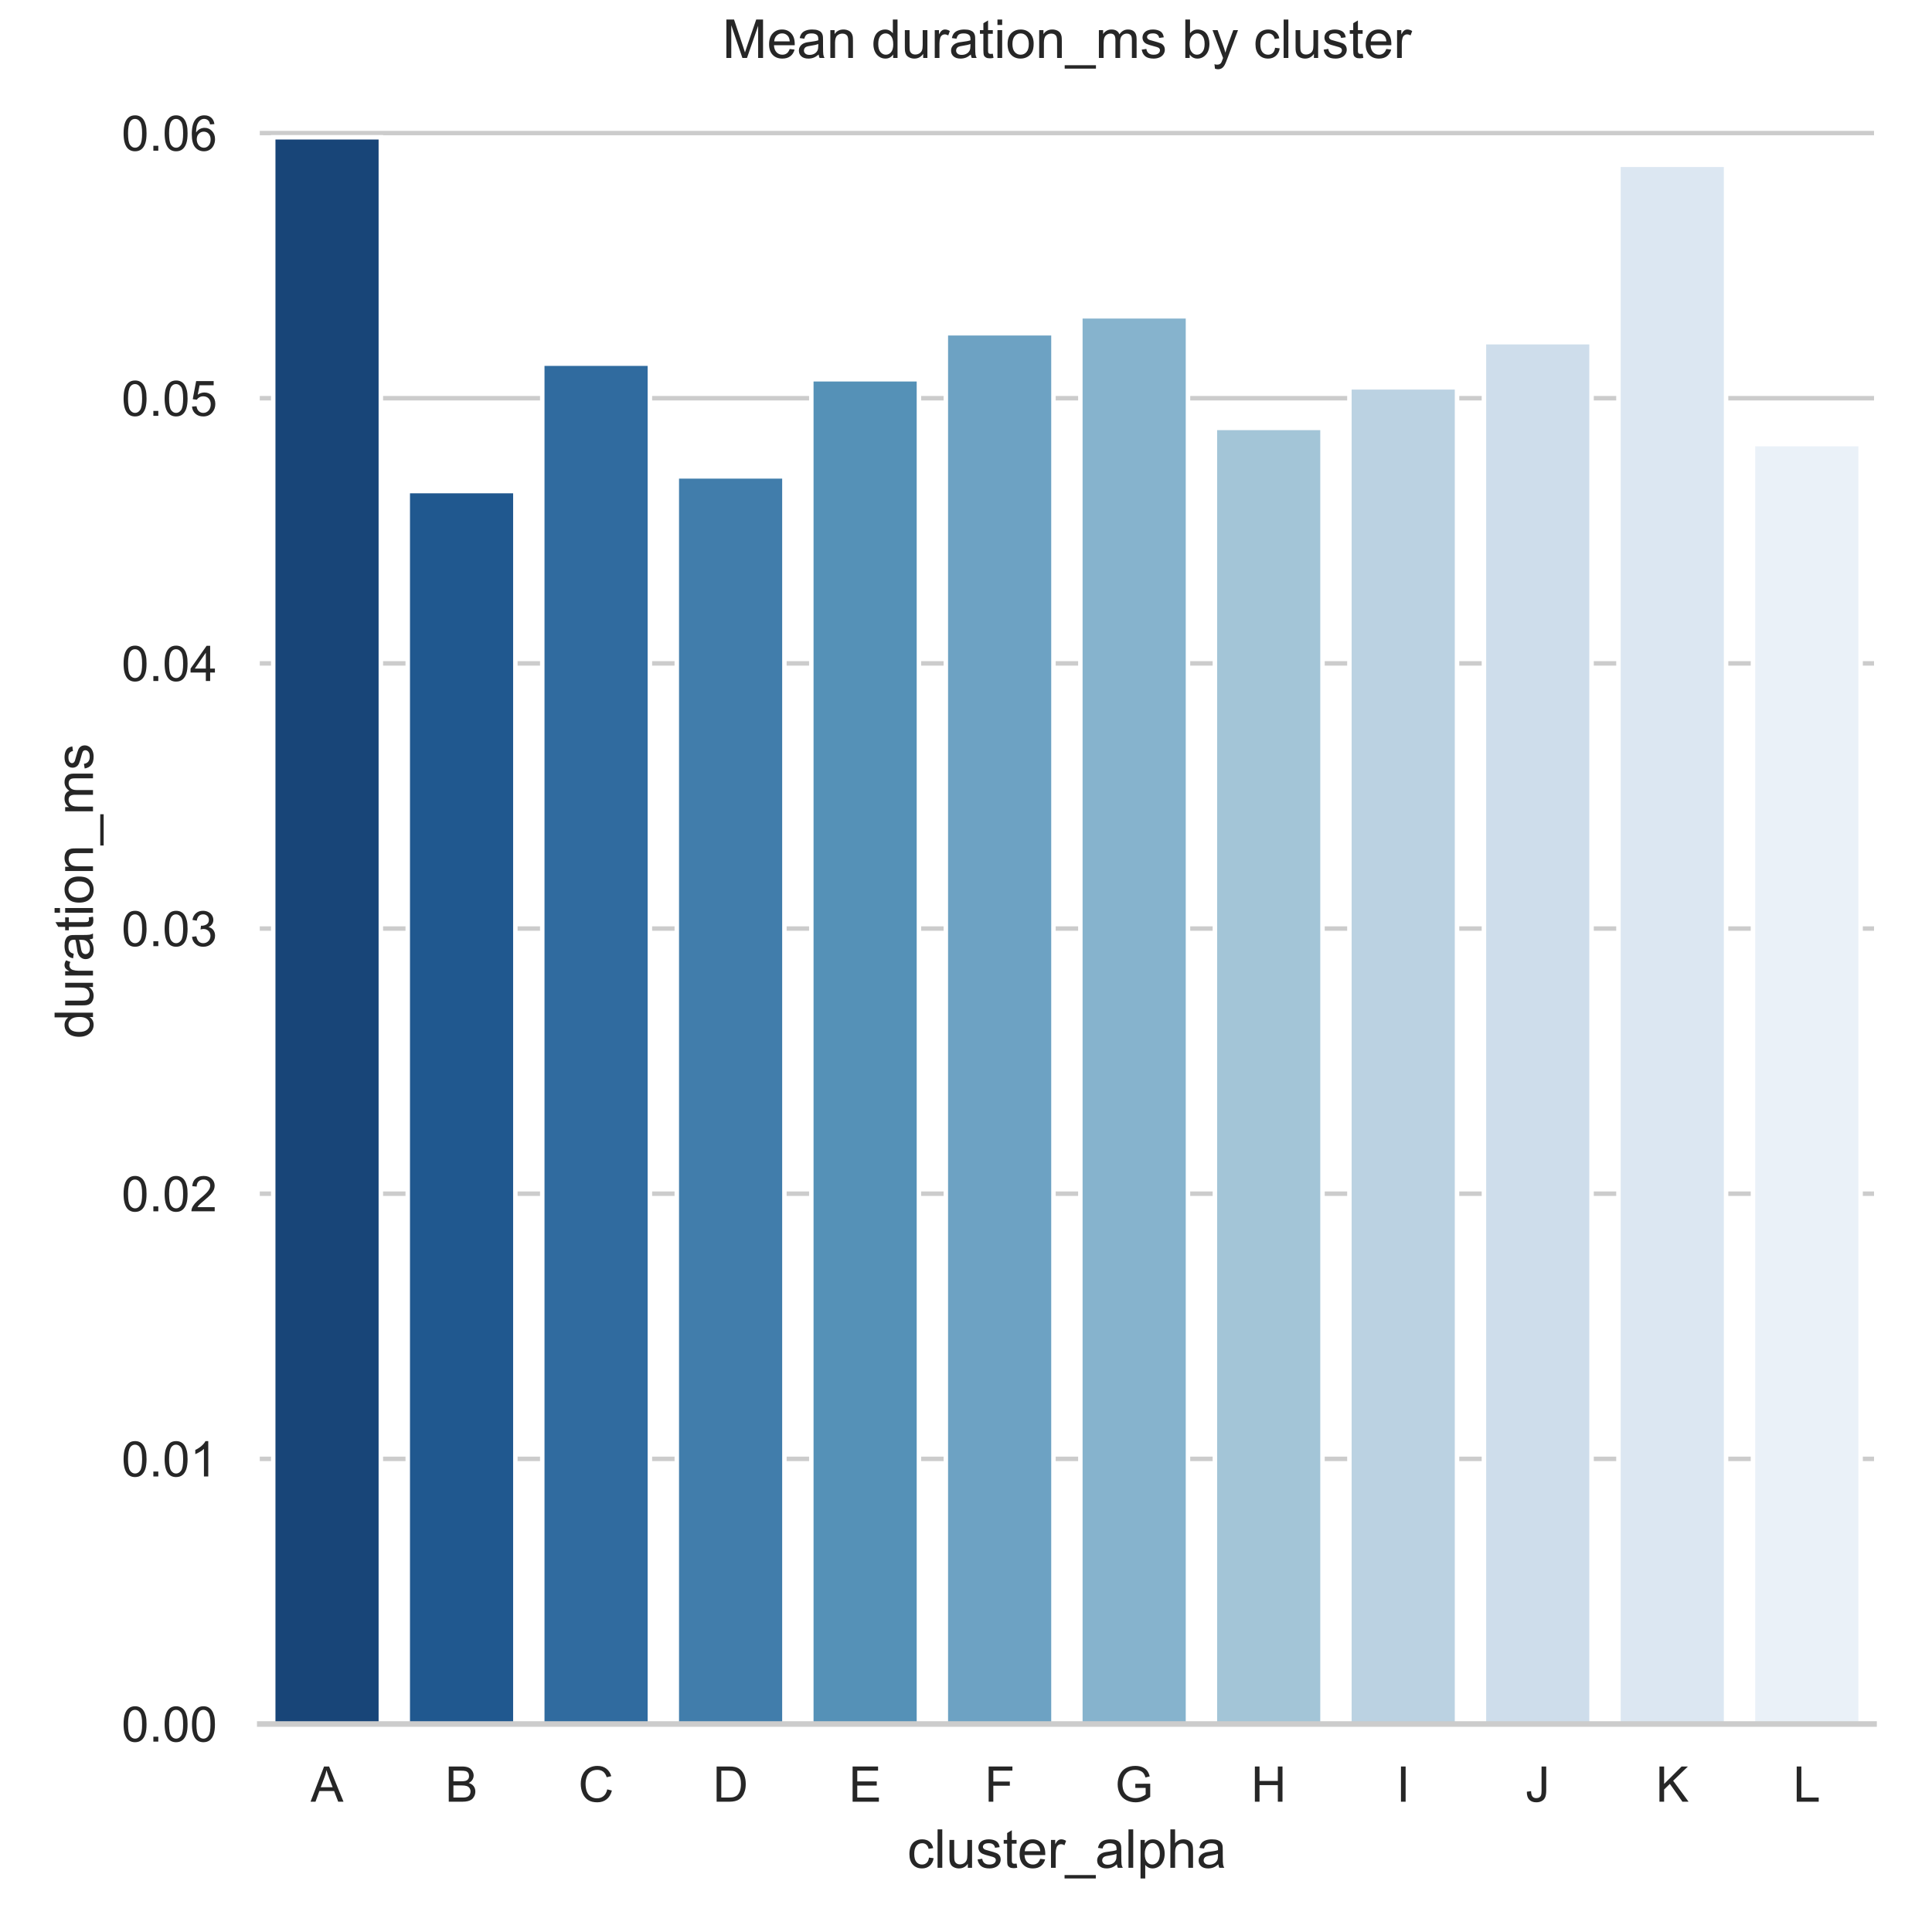
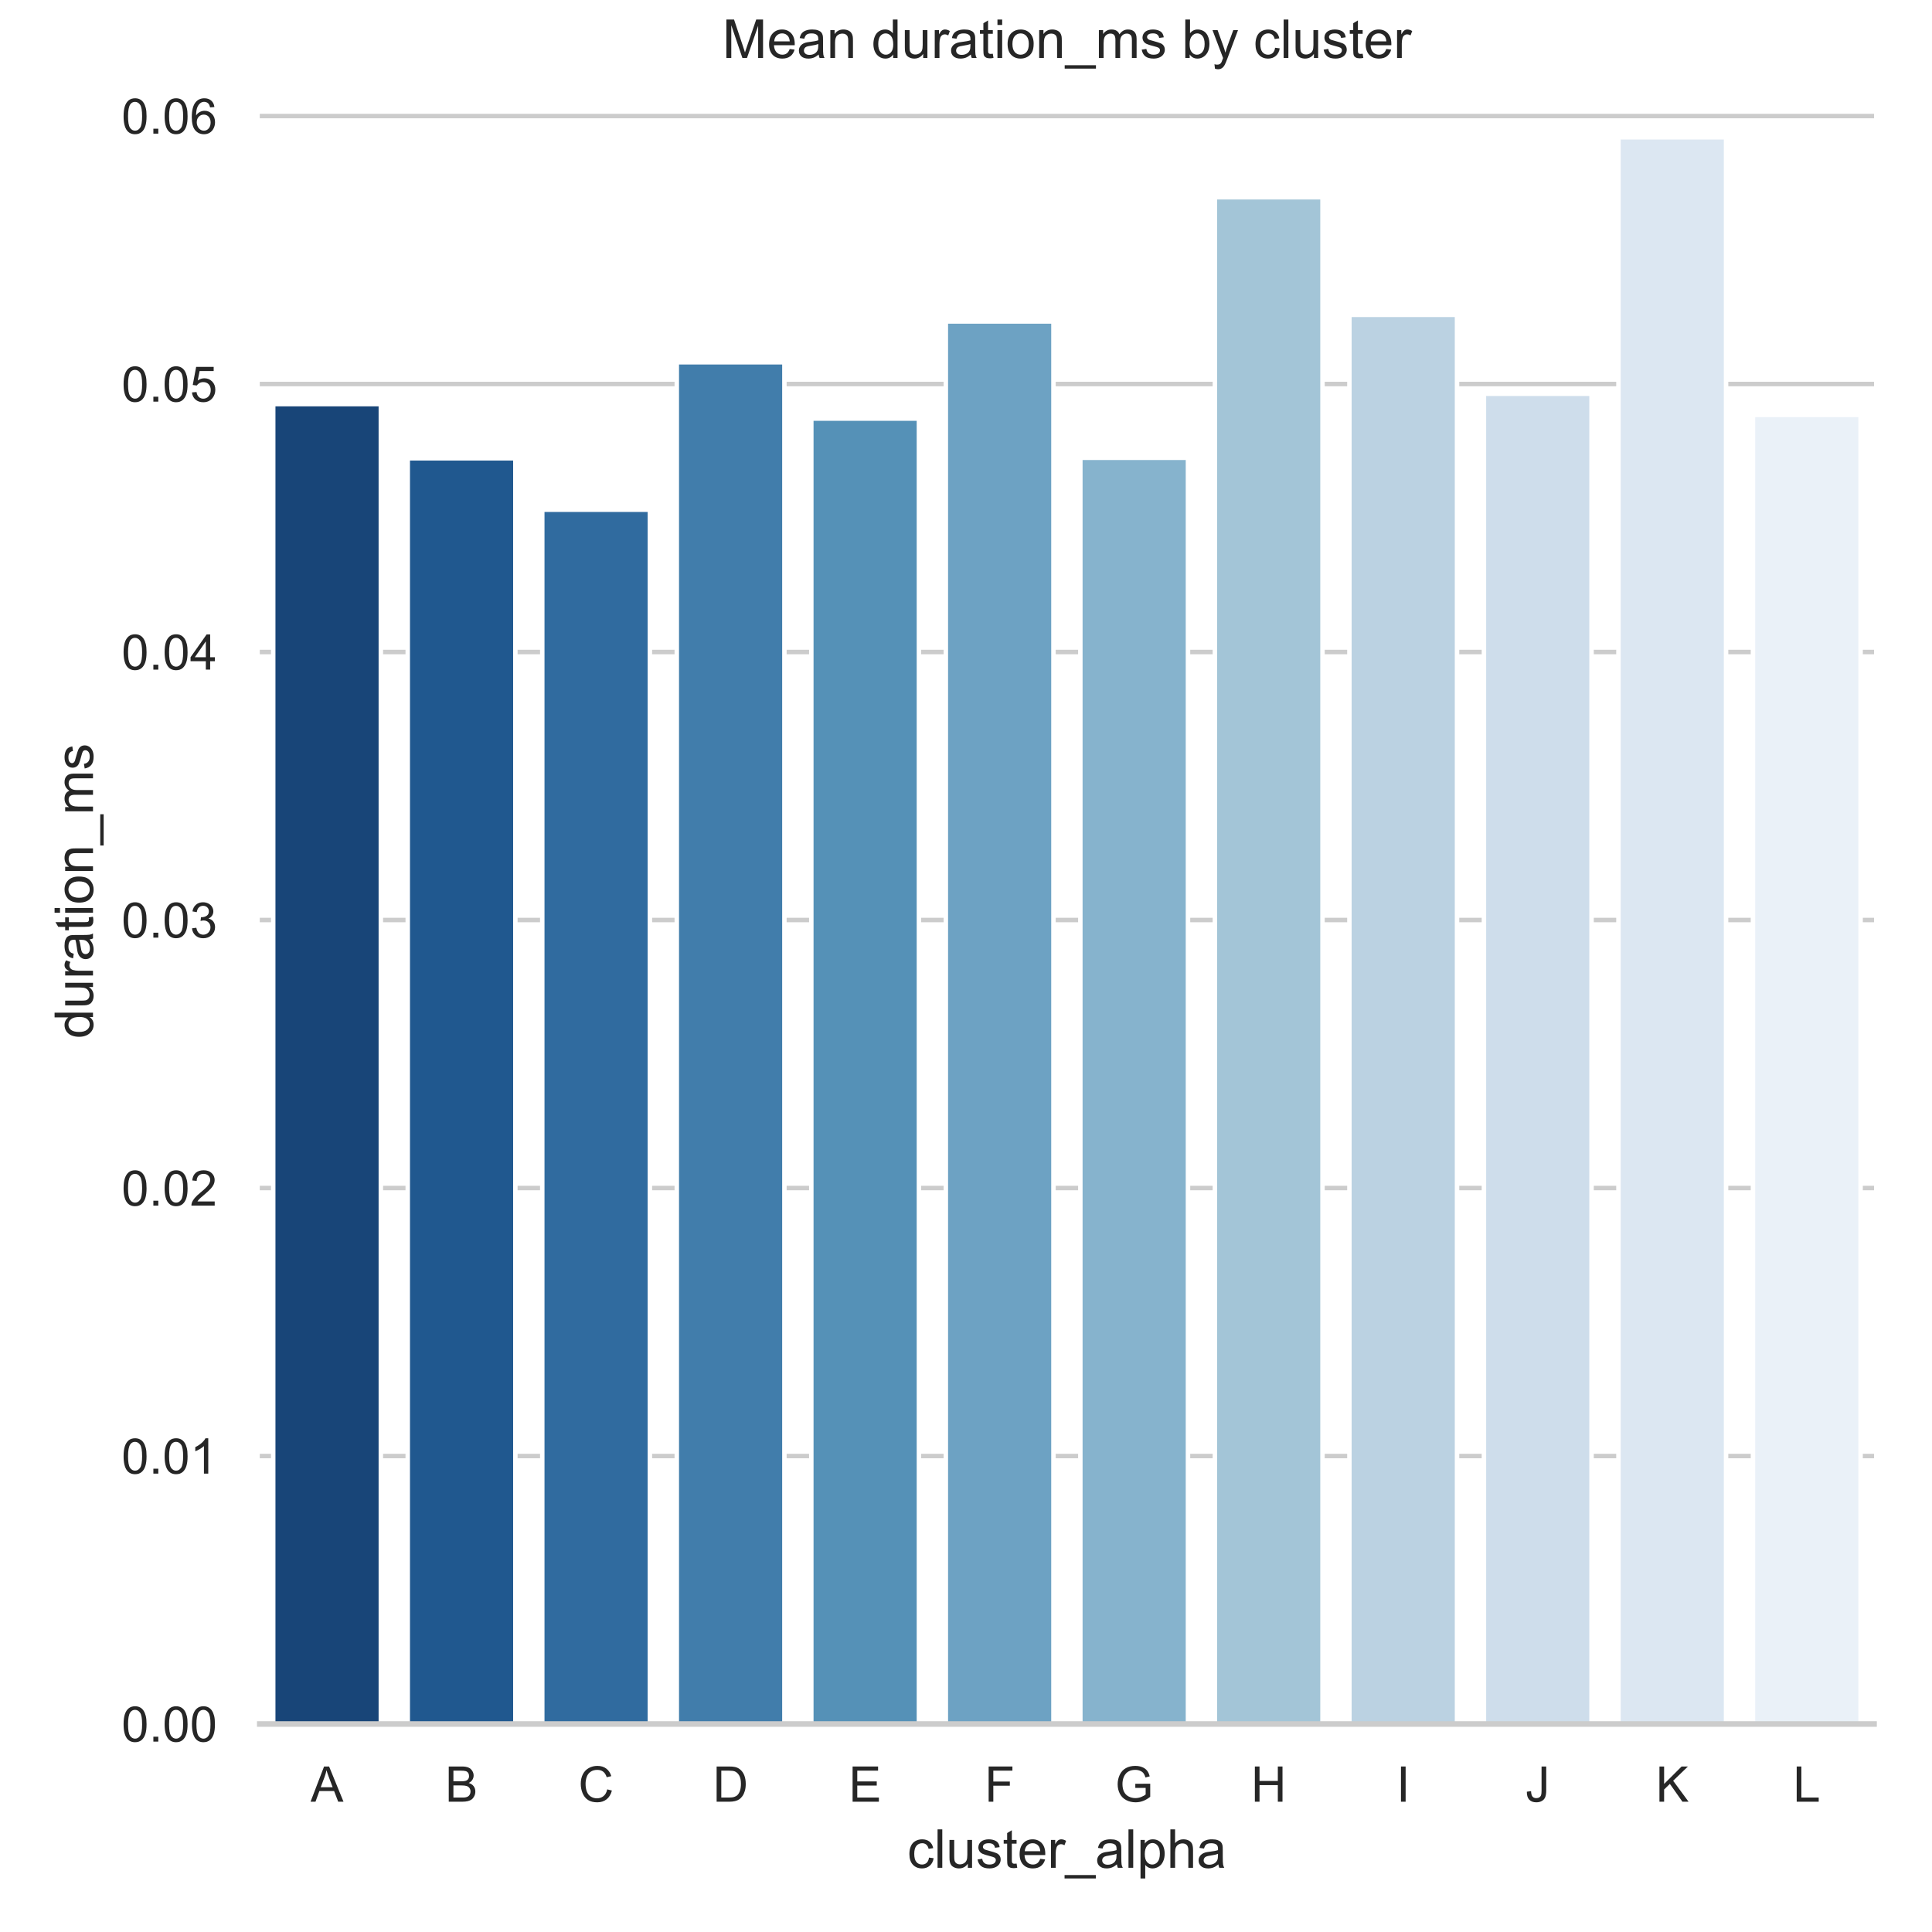
<svg xmlns="http://www.w3.org/2000/svg" xmlns:xlink="http://www.w3.org/1999/xlink" height="432pt" version="1.1" viewBox="0 0 432 432" width="432pt">
  <defs>
    <style type="text/css">
*{stroke-linecap:butt;stroke-linejoin:round;}
  </style>
  </defs>
  <g id="figure_1">
    <g id="patch_1">
      <path d="M 0 432  L 432 432  L 432 0  L 0 0  z " style="fill:#ffffff;" />
    </g>
    <g id="axes_1">
      <g id="patch_2">
        <path d="M 58.085 385.493  L 419.04 385.493  L 419.04 12.96  L 58.085 12.96  z " style="fill:#ffffff;" />
      </g>
      <g id="matplotlib.axis_1">
        <g id="xtick_1">
          <g id="text_1">
            <defs>
              <path d="M -0.141 0  L 27.344 71.578  L 37.547 71.578  L 66.844 0  L 56.062 0  L 47.703 21.688  L 17.781 21.688  L 9.906 0  z M 20.516 29.391  L 44.781 29.391  L 37.312 49.219  Q 33.891 58.25 32.234 64.062  Q 30.859 57.172 28.375 50.391  z " id="ArialMT-65" />
            </defs>
            <g style="fill:#262626;" transform="translate(69.45612 402.8667)scale(0.11 -0.11)">
              <use xlink:href="#ArialMT-65" />
            </g>
          </g>
        </g>
        <g id="xtick_2">
          <g id="text_2">
            <defs>
              <path d="M 7.328 0  L 7.328 71.578  L 34.188 71.578  Q 42.391 71.578 47.344 69.406  Q 52.297 67.234 55.094 62.719  Q 57.906 58.203 57.906 53.266  Q 57.906 48.688 55.422 44.625  Q 52.938 40.578 47.906 38.094  Q 54.391 36.188 57.875 31.594  Q 61.375 27 61.375 20.75  Q 61.375 15.719 59.25 11.391  Q 57.125 7.078 54 4.734  Q 50.875 2.391 46.156 1.188  Q 41.453 0 34.625 0  z M 16.797 41.5  L 32.281 41.5  Q 38.578 41.5 41.312 42.328  Q 44.922 43.406 46.75 45.891  Q 48.578 48.391 48.578 52.156  Q 48.578 55.719 46.875 58.422  Q 45.172 61.141 41.984 62.141  Q 38.812 63.141 31.109 63.141  L 16.797 63.141  z M 16.797 8.453  L 34.625 8.453  Q 39.203 8.453 41.062 8.797  Q 44.344 9.375 46.531 10.734  Q 48.734 12.109 50.141 14.719  Q 51.562 17.328 51.562 20.75  Q 51.562 24.75 49.516 27.703  Q 47.469 30.672 43.828 31.859  Q 40.188 33.062 33.344 33.062  L 16.797 33.062  z " id="ArialMT-66" />
            </defs>
            <g style="fill:#262626;" transform="translate(99.5357 402.8667)scale(0.11 -0.11)">
              <use xlink:href="#ArialMT-66" />
            </g>
          </g>
        </g>
        <g id="xtick_3">
          <g id="text_3">
            <defs>
              <path d="M 58.797 25.094  L 68.266 22.703  Q 65.281 11.031 57.547 4.906  Q 49.812 -1.219 38.625 -1.219  Q 27.047 -1.219 19.797 3.484  Q 12.547 8.203 8.766 17.141  Q 4.984 26.078 4.984 36.328  Q 4.984 47.516 9.25 55.828  Q 13.531 64.156 21.406 68.469  Q 29.297 72.797 38.766 72.797  Q 49.516 72.797 56.828 67.328  Q 64.156 61.859 67.047 51.953  L 57.719 49.75  Q 55.219 57.562 50.484 61.125  Q 45.75 64.703 38.578 64.703  Q 30.328 64.703 24.781 60.734  Q 19.234 56.781 16.984 50.109  Q 14.75 43.453 14.75 36.375  Q 14.75 27.25 17.406 20.438  Q 20.062 13.625 25.672 10.25  Q 31.297 6.891 37.844 6.891  Q 45.797 6.891 51.312 11.469  Q 56.844 16.062 58.797 25.094  z " id="ArialMT-67" />
            </defs>
            <g style="fill:#262626;" transform="translate(129.3119 402.8667)scale(0.11 -0.11)">
              <use xlink:href="#ArialMT-67" />
            </g>
          </g>
        </g>
        <g id="xtick_4">
          <g id="text_4">
            <defs>
              <path d="M 7.719 0  L 7.719 71.578  L 32.375 71.578  Q 40.719 71.578 45.125 70.562  Q 51.266 69.141 55.609 65.438  Q 61.281 60.641 64.078 53.188  Q 66.891 45.75 66.891 36.188  Q 66.891 28.031 64.984 21.734  Q 63.094 15.438 60.109 11.297  Q 57.125 7.172 53.578 4.797  Q 50.047 2.438 45.047 1.219  Q 40.047 0 33.547 0  z M 17.188 8.453  L 32.469 8.453  Q 39.547 8.453 43.578 9.766  Q 47.609 11.078 50 13.484  Q 53.375 16.844 55.25 22.531  Q 57.125 28.219 57.125 36.328  Q 57.125 47.562 53.438 53.594  Q 49.75 59.625 44.484 61.672  Q 40.672 63.141 32.234 63.141  L 17.188 63.141  z " id="ArialMT-68" />
            </defs>
            <g style="fill:#262626;" transform="translate(159.3915 402.8667)scale(0.11 -0.11)">
              <use xlink:href="#ArialMT-68" />
            </g>
          </g>
        </g>
        <g id="xtick_5">
          <g id="text_5">
            <defs>
              <path d="M 7.906 0  L 7.906 71.578  L 59.672 71.578  L 59.672 63.141  L 17.391 63.141  L 17.391 41.219  L 56.984 41.219  L 56.984 32.812  L 17.391 32.812  L 17.391 8.453  L 61.328 8.453  L 61.328 0  z " id="ArialMT-69" />
            </defs>
            <g style="fill:#262626;" transform="translate(189.7745 402.8667)scale(0.11 -0.11)">
              <use xlink:href="#ArialMT-69" />
            </g>
          </g>
        </g>
        <g id="xtick_6">
          <g id="text_6">
            <defs>
              <path d="M 8.203 0  L 8.203 71.578  L 56.5 71.578  L 56.5 63.141  L 17.672 63.141  L 17.672 40.969  L 51.266 40.969  L 51.266 32.516  L 17.672 32.516  L 17.672 0  z " id="ArialMT-70" />
            </defs>
            <g style="fill:#262626;" transform="translate(220.1634 402.8667)scale(0.11 -0.11)">
              <use xlink:href="#ArialMT-70" />
            </g>
          </g>
        </g>
        <g id="xtick_7">
          <g id="text_7">
            <defs>
              <path d="M 41.219 28.078  L 41.219 36.469  L 71.531 36.531  L 71.531 9.969  Q 64.547 4.391 57.125 1.578  Q 49.703 -1.219 41.891 -1.219  Q 31.344 -1.219 22.719 3.297  Q 14.109 7.812 9.719 16.359  Q 5.328 24.906 5.328 35.453  Q 5.328 45.906 9.688 54.953  Q 14.062 64.016 22.266 68.406  Q 30.469 72.797 41.156 72.797  Q 48.922 72.797 55.188 70.281  Q 61.469 67.781 65.031 63.281  Q 68.609 58.797 70.453 51.562  L 61.922 49.219  Q 60.297 54.688 57.906 57.812  Q 55.516 60.938 51.062 62.812  Q 46.625 64.703 41.219 64.703  Q 34.719 64.703 29.984 62.719  Q 25.25 60.75 22.344 57.516  Q 19.438 54.297 17.828 50.438  Q 15.094 43.797 15.094 36.031  Q 15.094 26.469 18.391 20.016  Q 21.688 13.578 27.984 10.453  Q 34.281 7.328 41.359 7.328  Q 47.516 7.328 53.375 9.688  Q 59.234 12.062 62.25 14.75  L 62.25 28.078  z " id="ArialMT-71" />
            </defs>
            <g style="fill:#262626;" transform="translate(249.3243 402.8667)scale(0.11 -0.11)">
              <use xlink:href="#ArialMT-71" />
            </g>
          </g>
        </g>
        <g id="xtick_8">
          <g id="text_8">
            <defs>
              <path d="M 8.016 0  L 8.016 71.578  L 17.484 71.578  L 17.484 42.188  L 54.688 42.188  L 54.688 71.578  L 64.156 71.578  L 64.156 0  L 54.688 0  L 54.688 33.734  L 17.484 33.734  L 17.484 0  z " id="ArialMT-72" />
            </defs>
            <g style="fill:#262626;" transform="translate(279.7098 402.8667)scale(0.11 -0.11)">
              <use xlink:href="#ArialMT-72" />
            </g>
          </g>
        </g>
        <g id="xtick_9">
          <g id="text_9">
            <defs>
              <path d="M 9.328 0  L 9.328 71.578  L 18.797 71.578  L 18.797 0  z " id="ArialMT-73" />
            </defs>
            <g style="fill:#262626;" transform="translate(312.2335 402.8667)scale(0.11 -0.11)">
              <use xlink:href="#ArialMT-73" />
            </g>
          </g>
        </g>
        <g id="xtick_10">
          <g id="text_10">
            <defs>
              <path d="M 2.875 20.312  L 11.422 21.484  Q 11.766 13.281 14.5 10.25  Q 17.234 7.234 22.078 7.234  Q 25.641 7.234 28.219 8.859  Q 30.812 10.5 31.781 13.297  Q 32.766 16.109 32.766 22.266  L 32.766 71.578  L 42.234 71.578  L 42.234 22.797  Q 42.234 13.812 40.062 8.875  Q 37.891 3.953 33.172 1.359  Q 28.469 -1.219 22.125 -1.219  Q 12.703 -1.219 7.688 4.203  Q 2.688 9.625 2.875 20.312  z " id="ArialMT-74" />
            </defs>
            <g style="fill:#262626;" transform="translate(341.091 402.8667)scale(0.11 -0.11)">
              <use xlink:href="#ArialMT-74" />
            </g>
          </g>
        </g>
        <g id="xtick_11">
          <g id="text_11">
            <defs>
              <path d="M 7.328 0  L 7.328 71.578  L 16.797 71.578  L 16.797 36.078  L 52.344 71.578  L 65.188 71.578  L 35.156 42.578  L 66.5 0  L 54 0  L 28.516 36.234  L 16.797 24.812  L 16.797 0  z " id="ArialMT-75" />
            </defs>
            <g style="fill:#262626;" transform="translate(370.252 402.8667)scale(0.11 -0.11)">
              <use xlink:href="#ArialMT-75" />
            </g>
          </g>
        </g>
        <g id="xtick_12">
          <g id="text_12">
            <defs>
              <path d="M 7.328 0  L 7.328 71.578  L 16.797 71.578  L 16.797 8.453  L 52.047 8.453  L 52.047 0  z " id="ArialMT-76" />
            </defs>
            <g style="fill:#262626;" transform="translate(400.9417 402.8667)scale(0.11 -0.11)">
              <use xlink:href="#ArialMT-76" />
            </g>
          </g>
        </g>
        <g id="text_13">
          <defs>
            <path d="M 40.438 19  L 49.078 17.875  Q 47.656 8.938 41.812 3.875  Q 35.984 -1.172 27.484 -1.172  Q 16.844 -1.172 10.375 5.781  Q 3.906 12.75 3.906 25.734  Q 3.906 34.125 6.688 40.422  Q 9.469 46.734 15.156 49.875  Q 20.844 53.031 27.547 53.031  Q 35.984 53.031 41.359 48.75  Q 46.734 44.484 48.25 36.625  L 39.703 35.297  Q 38.484 40.531 35.375 43.156  Q 32.281 45.797 27.875 45.797  Q 21.234 45.797 17.078 41.031  Q 12.938 36.281 12.938 25.984  Q 12.938 15.531 16.938 10.797  Q 20.953 6.062 27.391 6.062  Q 32.562 6.062 36.031 9.234  Q 39.5 12.406 40.438 19  z " id="ArialMT-99" />
            <path d="M 6.391 0  L 6.391 71.578  L 15.188 71.578  L 15.188 0  z " id="ArialMT-108" />
            <path d="M 40.578 0  L 40.578 7.625  Q 34.516 -1.172 24.125 -1.172  Q 19.531 -1.172 15.547 0.578  Q 11.578 2.344 9.641 5  Q 7.719 7.672 6.938 11.531  Q 6.391 14.109 6.391 19.734  L 6.391 51.859  L 15.188 51.859  L 15.188 23.094  Q 15.188 16.219 15.719 13.812  Q 16.547 10.359 19.234 8.375  Q 21.922 6.391 25.875 6.391  Q 29.828 6.391 33.297 8.422  Q 36.766 10.453 38.203 13.938  Q 39.656 17.438 39.656 24.078  L 39.656 51.859  L 48.438 51.859  L 48.438 0  z " id="ArialMT-117" />
            <path d="M 3.078 15.484  L 11.766 16.844  Q 12.5 11.625 15.844 8.844  Q 19.188 6.062 25.203 6.062  Q 31.25 6.062 34.172 8.516  Q 37.109 10.984 37.109 14.312  Q 37.109 17.281 34.516 19  Q 32.719 20.172 25.531 21.969  Q 15.875 24.422 12.141 26.203  Q 8.406 27.984 6.469 31.125  Q 4.547 34.281 4.547 38.094  Q 4.547 41.547 6.125 44.5  Q 7.719 47.469 10.453 49.422  Q 12.5 50.922 16.031 51.969  Q 19.578 53.031 23.641 53.031  Q 29.734 53.031 34.344 51.266  Q 38.969 49.516 41.156 46.5  Q 43.359 43.5 44.188 38.484  L 35.594 37.312  Q 35.016 41.312 32.203 43.547  Q 29.391 45.797 24.266 45.797  Q 18.219 45.797 15.625 43.797  Q 13.031 41.797 13.031 39.109  Q 13.031 37.406 14.109 36.031  Q 15.188 34.625 17.484 33.688  Q 18.797 33.203 25.25 31.453  Q 34.578 28.953 38.25 27.359  Q 41.938 25.781 44.031 22.75  Q 46.141 19.734 46.141 15.234  Q 46.141 10.844 43.578 6.953  Q 41.016 3.078 36.172 0.953  Q 31.344 -1.172 25.25 -1.172  Q 15.141 -1.172 9.844 3.031  Q 4.547 7.234 3.078 15.484  z " id="ArialMT-115" />
            <path d="M 25.781 7.859  L 27.047 0.094  Q 23.344 -0.688 20.406 -0.688  Q 15.625 -0.688 12.984 0.828  Q 10.359 2.344 9.281 4.812  Q 8.203 7.281 8.203 15.188  L 8.203 45.016  L 1.766 45.016  L 1.766 51.859  L 8.203 51.859  L 8.203 64.703  L 16.938 69.969  L 16.938 51.859  L 25.781 51.859  L 25.781 45.016  L 16.938 45.016  L 16.938 14.703  Q 16.938 10.938 17.406 9.859  Q 17.875 8.797 18.922 8.156  Q 19.969 7.516 21.922 7.516  Q 23.391 7.516 25.781 7.859  z " id="ArialMT-116" />
            <path d="M 42.094 16.703  L 51.172 15.578  Q 49.031 7.625 43.219 3.219  Q 37.406 -1.172 28.375 -1.172  Q 17 -1.172 10.328 5.828  Q 3.656 12.844 3.656 25.484  Q 3.656 38.578 10.391 45.797  Q 17.141 53.031 27.875 53.031  Q 38.281 53.031 44.875 45.953  Q 51.469 38.875 51.469 26.031  Q 51.469 25.25 51.422 23.688  L 12.75 23.688  Q 13.234 15.141 17.578 10.594  Q 21.922 6.062 28.422 6.062  Q 33.25 6.062 36.672 8.594  Q 40.094 11.141 42.094 16.703  z M 13.234 30.906  L 42.188 30.906  Q 41.609 37.453 38.875 40.719  Q 34.672 45.797 27.984 45.797  Q 21.922 45.797 17.797 41.75  Q 13.672 37.703 13.234 30.906  z " id="ArialMT-101" />
            <path d="M 6.5 0  L 6.5 51.859  L 14.406 51.859  L 14.406 44  Q 17.438 49.516 20 51.266  Q 22.562 53.031 25.641 53.031  Q 30.078 53.031 34.672 50.203  L 31.641 42.047  Q 28.422 43.953 25.203 43.953  Q 22.312 43.953 20.016 42.219  Q 17.719 40.484 16.75 37.406  Q 15.281 32.719 15.281 27.156  L 15.281 0  z " id="ArialMT-114" />
            <path d="M -1.516 -19.875  L -1.516 -13.531  L 56.734 -13.531  L 56.734 -19.875  z " id="ArialMT-95" />
            <path d="M 40.438 6.391  Q 35.547 2.25 31.031 0.531  Q 26.516 -1.172 21.344 -1.172  Q 12.797 -1.172 8.203 3  Q 3.609 7.172 3.609 13.672  Q 3.609 17.484 5.344 20.625  Q 7.078 23.781 9.891 25.688  Q 12.703 27.594 16.219 28.562  Q 18.797 29.25 24.031 29.891  Q 34.672 31.156 39.703 32.906  Q 39.75 34.719 39.75 35.203  Q 39.75 40.578 37.25 42.781  Q 33.891 45.75 27.25 45.75  Q 21.047 45.75 18.094 43.578  Q 15.141 41.406 13.719 35.891  L 5.125 37.062  Q 6.297 42.578 8.984 45.969  Q 11.672 49.359 16.75 51.188  Q 21.828 53.031 28.516 53.031  Q 35.156 53.031 39.297 51.469  Q 43.453 49.906 45.406 47.531  Q 47.359 45.172 48.141 41.547  Q 48.578 39.312 48.578 33.453  L 48.578 21.734  Q 48.578 9.469 49.141 6.219  Q 49.703 2.984 51.375 0  L 42.188 0  Q 40.828 2.734 40.438 6.391  z M 39.703 26.031  Q 34.906 24.078 25.344 22.703  Q 19.922 21.922 17.672 20.938  Q 15.438 19.969 14.203 18.094  Q 12.984 16.219 12.984 13.922  Q 12.984 10.406 15.641 8.062  Q 18.312 5.719 23.438 5.719  Q 28.516 5.719 32.469 7.938  Q 36.422 10.156 38.281 14.016  Q 39.703 17 39.703 22.797  z " id="ArialMT-97" />
            <path d="M 6.594 -19.875  L 6.594 51.859  L 14.594 51.859  L 14.594 45.125  Q 17.438 49.078 21 51.047  Q 24.562 53.031 29.641 53.031  Q 36.281 53.031 41.359 49.609  Q 46.438 46.188 49.016 39.953  Q 51.609 33.734 51.609 26.312  Q 51.609 18.359 48.75 11.984  Q 45.906 5.609 40.453 2.219  Q 35.016 -1.172 29 -1.172  Q 24.609 -1.172 21.109 0.688  Q 17.625 2.547 15.375 5.375  L 15.375 -19.875  z M 14.547 25.641  Q 14.547 15.625 18.594 10.844  Q 22.656 6.062 28.422 6.062  Q 34.281 6.062 38.453 11.016  Q 42.625 15.969 42.625 26.375  Q 42.625 36.281 38.547 41.203  Q 34.469 46.141 28.812 46.141  Q 23.188 46.141 18.859 40.891  Q 14.547 35.641 14.547 25.641  z " id="ArialMT-112" />
            <path d="M 6.594 0  L 6.594 71.578  L 15.375 71.578  L 15.375 45.906  Q 21.531 53.031 30.906 53.031  Q 36.672 53.031 40.922 50.75  Q 45.172 48.484 47 44.484  Q 48.828 40.484 48.828 32.859  L 48.828 0  L 40.047 0  L 40.047 32.859  Q 40.047 39.453 37.188 42.453  Q 34.328 45.453 29.109 45.453  Q 25.203 45.453 21.75 43.422  Q 18.312 41.406 16.844 37.938  Q 15.375 34.469 15.375 28.375  L 15.375 0  z " id="ArialMT-104" />
          </defs>
          <g style="fill:#262626;" transform="translate(202.8756 417.6423)scale(0.12 -0.12)">
            <use xlink:href="#ArialMT-99" />
            <use x="50" xlink:href="#ArialMT-108" />
            <use x="72.217" xlink:href="#ArialMT-117" />
            <use x="127.832" xlink:href="#ArialMT-115" />
            <use x="177.832" xlink:href="#ArialMT-116" />
            <use x="205.615" xlink:href="#ArialMT-101" />
            <use x="261.23" xlink:href="#ArialMT-114" />
            <use x="294.531" xlink:href="#ArialMT-95" />
            <use x="350.146" xlink:href="#ArialMT-97" />
            <use x="405.762" xlink:href="#ArialMT-108" />
            <use x="427.979" xlink:href="#ArialMT-112" />
            <use x="483.594" xlink:href="#ArialMT-104" />
            <use x="539.209" xlink:href="#ArialMT-97" />
          </g>
        </g>
      </g>
      <g id="matplotlib.axis_2">
        <g id="ytick_1">
          <g id="line2d_1">
-             <path clip-path="url(#p22f4d0f1d9)" d="M 58.085 385.493  L 419.04 385.493  " style="fill:none;stroke:#cccccc;stroke-linecap:round;" />
+             <path clip-path="url(#p70f9cf9cb4)" d="M 58.085 385.493  L 419.04 385.493  " style="fill:none;stroke:#cccccc;stroke-linecap:round;" />
          </g>
          <g id="text_14">
            <defs>
              <path d="M 4.156 35.297  Q 4.156 48 6.766 55.734  Q 9.375 63.484 14.516 67.672  Q 19.672 71.875 27.484 71.875  Q 33.25 71.875 37.594 69.547  Q 41.938 67.234 44.766 62.859  Q 47.609 58.5 49.219 52.219  Q 50.828 45.953 50.828 35.297  Q 50.828 22.703 48.234 14.969  Q 45.656 7.234 40.5 3  Q 35.359 -1.219 27.484 -1.219  Q 17.141 -1.219 11.234 6.203  Q 4.156 15.141 4.156 35.297  z M 13.188 35.297  Q 13.188 17.672 17.312 11.828  Q 21.438 6 27.484 6  Q 33.547 6 37.672 11.859  Q 41.797 17.719 41.797 35.297  Q 41.797 52.984 37.672 58.781  Q 33.547 64.594 27.391 64.594  Q 21.344 64.594 17.719 59.469  Q 13.188 52.938 13.188 35.297  z " id="ArialMT-48" />
              <path d="M 9.078 0  L 9.078 10.016  L 19.094 10.016  L 19.094 0  z " id="ArialMT-46" />
            </defs>
            <g style="fill:#262626;" transform="translate(27.17797 389.4299)scale(0.11 -0.11)">
              <use xlink:href="#ArialMT-48" />
              <use x="55.615" xlink:href="#ArialMT-46" />
              <use x="83.398" xlink:href="#ArialMT-48" />
              <use x="139.014" xlink:href="#ArialMT-48" />
            </g>
          </g>
        </g>
        <g id="ytick_2">
          <g id="line2d_2">
-             <path clip-path="url(#p22f4d0f1d9)" d="M 58.085 326.204  L 419.04 326.204  " style="fill:none;stroke:#cccccc;stroke-linecap:round;" />
+             <path clip-path="url(#p70f9cf9cb4)" d="M 58.085 325.568  L 419.04 325.568  " style="fill:none;stroke:#cccccc;stroke-linecap:round;" />
          </g>
          <g id="text_15">
            <defs>
              <path d="M 37.25 0  L 28.469 0  L 28.469 56  Q 25.297 52.984 20.141 49.953  Q 14.984 46.922 10.891 45.406  L 10.891 53.906  Q 18.266 57.375 23.781 62.297  Q 29.297 67.234 31.594 71.875  L 37.25 71.875  z " id="ArialMT-49" />
            </defs>
-             <g style="fill:#262626;" transform="translate(27.17797 330.1405)scale(0.11 -0.11)">
+             <g style="fill:#262626;" transform="translate(27.17797 329.5052)scale(0.11 -0.11)">
              <use xlink:href="#ArialMT-48" />
              <use x="55.615" xlink:href="#ArialMT-46" />
              <use x="83.398" xlink:href="#ArialMT-48" />
              <use x="139.014" xlink:href="#ArialMT-49" />
            </g>
          </g>
        </g>
        <g id="ytick_3">
          <g id="line2d_3">
-             <path clip-path="url(#p22f4d0f1d9)" d="M 58.085 266.914  L 419.04 266.914  " style="fill:none;stroke:#cccccc;stroke-linecap:round;" />
+             <path clip-path="url(#p70f9cf9cb4)" d="M 58.085 265.644  L 419.04 265.644  " style="fill:none;stroke:#cccccc;stroke-linecap:round;" />
          </g>
          <g id="text_16">
            <defs>
              <path d="M 50.344 8.453  L 50.344 0  L 3.031 0  Q 2.938 3.172 4.047 6.109  Q 5.859 10.938 9.828 15.625  Q 13.812 20.312 21.344 26.469  Q 33.016 36.031 37.109 41.625  Q 41.219 47.219 41.219 52.203  Q 41.219 57.422 37.469 61  Q 33.734 64.594 27.734 64.594  Q 21.391 64.594 17.578 60.781  Q 13.766 56.984 13.719 50.25  L 4.688 51.172  Q 5.609 61.281 11.656 66.578  Q 17.719 71.875 27.938 71.875  Q 38.234 71.875 44.234 66.156  Q 50.25 60.453 50.25 52  Q 50.25 47.703 48.484 43.547  Q 46.734 39.406 42.656 34.812  Q 38.578 30.219 29.109 22.219  Q 21.188 15.578 18.938 13.203  Q 16.703 10.844 15.234 8.453  z " id="ArialMT-50" />
            </defs>
-             <g style="fill:#262626;" transform="translate(27.17797 270.8511)scale(0.11 -0.11)">
+             <g style="fill:#262626;" transform="translate(27.17797 269.5804)scale(0.11 -0.11)">
              <use xlink:href="#ArialMT-48" />
              <use x="55.615" xlink:href="#ArialMT-46" />
              <use x="83.398" xlink:href="#ArialMT-48" />
              <use x="139.014" xlink:href="#ArialMT-50" />
            </g>
          </g>
        </g>
        <g id="ytick_4">
          <g id="line2d_4">
-             <path clip-path="url(#p22f4d0f1d9)" d="M 58.085 207.625  L 419.04 207.625  " style="fill:none;stroke:#cccccc;stroke-linecap:round;" />
+             <path clip-path="url(#p70f9cf9cb4)" d="M 58.085 205.719  L 419.04 205.719  " style="fill:none;stroke:#cccccc;stroke-linecap:round;" />
          </g>
          <g id="text_17">
            <defs>
              <path d="M 4.203 18.891  L 12.984 20.062  Q 14.5 12.594 18.141 9.297  Q 21.781 6 27 6  Q 33.203 6 37.469 10.297  Q 41.75 14.594 41.75 20.953  Q 41.75 27 37.797 30.922  Q 33.844 34.859 27.734 34.859  Q 25.25 34.859 21.531 33.891  L 22.516 41.609  Q 23.391 41.5 23.922 41.5  Q 29.547 41.5 34.031 44.422  Q 38.531 47.359 38.531 53.469  Q 38.531 58.297 35.25 61.469  Q 31.984 64.656 26.812 64.656  Q 21.688 64.656 18.266 61.422  Q 14.844 58.203 13.875 51.766  L 5.078 53.328  Q 6.688 62.156 12.391 67.016  Q 18.109 71.875 26.609 71.875  Q 32.469 71.875 37.391 69.359  Q 42.328 66.844 44.938 62.5  Q 47.562 58.156 47.562 53.266  Q 47.562 48.641 45.062 44.828  Q 42.578 41.016 37.703 38.766  Q 44.047 37.312 47.562 32.688  Q 51.078 28.078 51.078 21.141  Q 51.078 11.766 44.234 5.25  Q 37.406 -1.266 26.953 -1.266  Q 17.531 -1.266 11.297 4.344  Q 5.078 9.969 4.203 18.891  z " id="ArialMT-51" />
            </defs>
-             <g style="fill:#262626;" transform="translate(27.17797 211.5617)scale(0.11 -0.11)">
+             <g style="fill:#262626;" transform="translate(27.17797 209.6556)scale(0.11 -0.11)">
              <use xlink:href="#ArialMT-48" />
              <use x="55.615" xlink:href="#ArialMT-46" />
              <use x="83.398" xlink:href="#ArialMT-48" />
              <use x="139.014" xlink:href="#ArialMT-51" />
            </g>
          </g>
        </g>
        <g id="ytick_5">
          <g id="line2d_5">
-             <path clip-path="url(#p22f4d0f1d9)" d="M 58.085 148.335  L 419.04 148.335  " style="fill:none;stroke:#cccccc;stroke-linecap:round;" />
+             <path clip-path="url(#p70f9cf9cb4)" d="M 58.085 145.794  L 419.04 145.794  " style="fill:none;stroke:#cccccc;stroke-linecap:round;" />
          </g>
          <g id="text_18">
            <defs>
              <path d="M 32.328 0  L 32.328 17.141  L 1.266 17.141  L 1.266 25.203  L 33.938 71.578  L 41.109 71.578  L 41.109 25.203  L 50.781 25.203  L 50.781 17.141  L 41.109 17.141  L 41.109 0  z M 32.328 25.203  L 32.328 57.469  L 9.906 25.203  z " id="ArialMT-52" />
            </defs>
-             <g style="fill:#262626;" transform="translate(27.17797 152.2723)scale(0.11 -0.11)">
+             <g style="fill:#262626;" transform="translate(27.17797 149.7308)scale(0.11 -0.11)">
              <use xlink:href="#ArialMT-48" />
              <use x="55.615" xlink:href="#ArialMT-46" />
              <use x="83.398" xlink:href="#ArialMT-48" />
              <use x="139.014" xlink:href="#ArialMT-52" />
            </g>
          </g>
        </g>
        <g id="ytick_6">
          <g id="line2d_6">
-             <path clip-path="url(#p22f4d0f1d9)" d="M 58.085 89.046  L 419.04 89.046  " style="fill:none;stroke:#cccccc;stroke-linecap:round;" />
+             <path clip-path="url(#p70f9cf9cb4)" d="M 58.085 85.869  L 419.04 85.869  " style="fill:none;stroke:#cccccc;stroke-linecap:round;" />
          </g>
          <g id="text_19">
            <defs>
              <path d="M 4.156 18.75  L 13.375 19.531  Q 14.406 12.797 18.141 9.391  Q 21.875 6 27.156 6  Q 33.5 6 37.891 10.781  Q 42.281 15.578 42.281 23.484  Q 42.281 31 38.062 35.344  Q 33.844 39.703 27 39.703  Q 22.75 39.703 19.328 37.766  Q 15.922 35.844 13.969 32.766  L 5.719 33.844  L 12.641 70.609  L 48.25 70.609  L 48.25 62.203  L 19.672 62.203  L 15.828 42.969  Q 22.266 47.469 29.344 47.469  Q 38.719 47.469 45.156 40.969  Q 51.609 34.469 51.609 24.266  Q 51.609 14.547 45.953 7.469  Q 39.062 -1.219 27.156 -1.219  Q 17.391 -1.219 11.203 4.25  Q 5.031 9.719 4.156 18.75  z " id="ArialMT-53" />
            </defs>
-             <g style="fill:#262626;" transform="translate(27.17797 92.98289)scale(0.11 -0.11)">
+             <g style="fill:#262626;" transform="translate(27.17797 89.80607)scale(0.11 -0.11)">
              <use xlink:href="#ArialMT-48" />
              <use x="55.615" xlink:href="#ArialMT-46" />
              <use x="83.398" xlink:href="#ArialMT-48" />
              <use x="139.014" xlink:href="#ArialMT-53" />
            </g>
          </g>
        </g>
        <g id="ytick_7">
          <g id="line2d_7">
-             <path clip-path="url(#p22f4d0f1d9)" d="M 58.085 29.757  L 419.04 29.757  " style="fill:none;stroke:#cccccc;stroke-linecap:round;" />
+             <path clip-path="url(#p70f9cf9cb4)" d="M 58.085 25.944  L 419.04 25.944  " style="fill:none;stroke:#cccccc;stroke-linecap:round;" />
          </g>
          <g id="text_20">
            <defs>
              <path d="M 49.75 54.047  L 41.016 53.375  Q 39.844 58.547 37.703 60.891  Q 34.125 64.656 28.906 64.656  Q 24.703 64.656 21.531 62.312  Q 17.391 59.281 14.984 53.469  Q 12.594 47.656 12.5 36.922  Q 15.672 41.75 20.266 44.094  Q 24.859 46.438 29.891 46.438  Q 38.672 46.438 44.844 39.969  Q 51.031 33.5 51.031 23.25  Q 51.031 16.5 48.125 10.719  Q 45.219 4.938 40.141 1.859  Q 35.062 -1.219 28.609 -1.219  Q 17.625 -1.219 10.688 6.859  Q 3.766 14.938 3.766 33.5  Q 3.766 54.25 11.422 63.672  Q 18.109 71.875 29.438 71.875  Q 37.891 71.875 43.281 67.141  Q 48.688 62.406 49.75 54.047  z M 13.875 23.188  Q 13.875 18.656 15.797 14.5  Q 17.719 10.359 21.188 8.172  Q 24.656 6 28.469 6  Q 34.031 6 38.031 10.484  Q 42.047 14.984 42.047 22.703  Q 42.047 30.125 38.078 34.391  Q 34.125 38.672 28.125 38.672  Q 22.172 38.672 18.016 34.391  Q 13.875 30.125 13.875 23.188  z " id="ArialMT-54" />
            </defs>
-             <g style="fill:#262626;" transform="translate(27.17797 33.69348)scale(0.11 -0.11)">
+             <g style="fill:#262626;" transform="translate(27.17797 29.8813)scale(0.11 -0.11)">
              <use xlink:href="#ArialMT-48" />
              <use x="55.615" xlink:href="#ArialMT-46" />
              <use x="83.398" xlink:href="#ArialMT-48" />
              <use x="139.014" xlink:href="#ArialMT-54" />
            </g>
          </g>
        </g>
        <g id="text_21">
          <defs>
            <path d="M 40.234 0  L 40.234 6.547  Q 35.297 -1.172 25.734 -1.172  Q 19.531 -1.172 14.328 2.25  Q 9.125 5.672 6.266 11.797  Q 3.422 17.922 3.422 25.875  Q 3.422 33.641 6 39.969  Q 8.594 46.297 13.766 49.656  Q 18.953 53.031 25.344 53.031  Q 30.031 53.031 33.688 51.047  Q 37.359 49.078 39.656 45.906  L 39.656 71.578  L 48.391 71.578  L 48.391 0  z M 12.453 25.875  Q 12.453 15.922 16.641 10.984  Q 20.844 6.062 26.562 6.062  Q 32.328 6.062 36.344 10.766  Q 40.375 15.484 40.375 25.141  Q 40.375 35.797 36.266 40.766  Q 32.172 45.75 26.172 45.75  Q 20.312 45.75 16.375 40.969  Q 12.453 36.188 12.453 25.875  z " id="ArialMT-100" />
            <path d="M 6.641 61.469  L 6.641 71.578  L 15.438 71.578  L 15.438 61.469  z M 6.641 0  L 6.641 51.859  L 15.438 51.859  L 15.438 0  z " id="ArialMT-105" />
            <path d="M 3.328 25.922  Q 3.328 40.328 11.328 47.266  Q 18.016 53.031 27.641 53.031  Q 38.328 53.031 45.109 46.016  Q 51.906 39.016 51.906 26.656  Q 51.906 16.656 48.906 10.906  Q 45.906 5.172 40.156 2  Q 34.422 -1.172 27.641 -1.172  Q 16.75 -1.172 10.031 5.812  Q 3.328 12.797 3.328 25.922  z M 12.359 25.922  Q 12.359 15.969 16.703 11.016  Q 21.047 6.062 27.641 6.062  Q 34.188 6.062 38.531 11.031  Q 42.875 16.016 42.875 26.219  Q 42.875 35.844 38.5 40.797  Q 34.125 45.75 27.641 45.75  Q 21.047 45.75 16.703 40.812  Q 12.359 35.891 12.359 25.922  z " id="ArialMT-111" />
            <path d="M 6.594 0  L 6.594 51.859  L 14.5 51.859  L 14.5 44.484  Q 20.219 53.031 31 53.031  Q 35.688 53.031 39.625 51.344  Q 43.562 49.656 45.516 46.922  Q 47.469 44.188 48.25 40.438  Q 48.734 37.984 48.734 31.891  L 48.734 0  L 39.938 0  L 39.938 31.547  Q 39.938 36.922 38.906 39.578  Q 37.891 42.234 35.281 43.812  Q 32.672 45.406 29.156 45.406  Q 23.531 45.406 19.453 41.844  Q 15.375 38.281 15.375 28.328  L 15.375 0  z " id="ArialMT-110" />
            <path d="M 6.594 0  L 6.594 51.859  L 14.453 51.859  L 14.453 44.578  Q 16.891 48.391 20.938 50.703  Q 25 53.031 30.172 53.031  Q 35.938 53.031 39.625 50.641  Q 43.312 48.25 44.828 43.953  Q 50.984 53.031 60.844 53.031  Q 68.562 53.031 72.703 48.75  Q 76.859 44.484 76.859 35.594  L 76.859 0  L 68.109 0  L 68.109 32.672  Q 68.109 37.938 67.25 40.25  Q 66.406 42.578 64.156 43.984  Q 61.922 45.406 58.891 45.406  Q 53.422 45.406 49.797 41.766  Q 46.188 38.141 46.188 30.125  L 46.188 0  L 37.406 0  L 37.406 33.688  Q 37.406 39.547 35.25 42.469  Q 33.109 45.406 28.219 45.406  Q 24.516 45.406 21.359 43.453  Q 18.219 41.5 16.797 37.734  Q 15.375 33.984 15.375 26.906  L 15.375 0  z " id="ArialMT-109" />
          </defs>
          <g style="fill:#262626;" transform="translate(20.79297 232.2416)rotate(-90)scale(0.12 -0.12)">
            <use xlink:href="#ArialMT-100" />
            <use x="55.615" xlink:href="#ArialMT-117" />
            <use x="111.23" xlink:href="#ArialMT-114" />
            <use x="144.531" xlink:href="#ArialMT-97" />
            <use x="200.146" xlink:href="#ArialMT-116" />
            <use x="227.93" xlink:href="#ArialMT-105" />
            <use x="250.146" xlink:href="#ArialMT-111" />
            <use x="305.762" xlink:href="#ArialMT-110" />
            <use x="361.377" xlink:href="#ArialMT-95" />
            <use x="416.992" xlink:href="#ArialMT-109" />
            <use x="500.293" xlink:href="#ArialMT-115" />
          </g>
        </g>
      </g>
      <g id="patch_3">
-         <path clip-path="url(#p22f4d0f1d9)" d="M 61.093 385.493  L 85.157 385.493  L 85.157 30.7  L 61.093 30.7  z " style="fill:#184578;stroke:#ffffff;stroke-linejoin:miter;" />
+         <path clip-path="url(#p70f9cf9cb4)" d="M 61.093 385.493  L 85.157 385.493  L 85.157 90.359  L 61.093 90.359  z " style="fill:#184578;stroke:#ffffff;stroke-linejoin:miter;" />
      </g>
      <g id="patch_4">
-         <path clip-path="url(#p22f4d0f1d9)" d="M 91.173 385.493  L 115.236 385.493  L 115.236 109.801  L 91.173 109.801  z " style="fill:#20588f;stroke:#ffffff;stroke-linejoin:miter;" />
+         <path clip-path="url(#p70f9cf9cb4)" d="M 91.173 385.493  L 115.236 385.493  L 115.236 102.481  L 91.173 102.481  z " style="fill:#20588f;stroke:#ffffff;stroke-linejoin:miter;" />
      </g>
      <g id="patch_5">
-         <path clip-path="url(#p22f4d0f1d9)" d="M 121.252 385.493  L 145.316 385.493  L 145.316 81.313  L 121.252 81.313  z " style="fill:#306b9f;stroke:#ffffff;stroke-linejoin:miter;" />
+         <path clip-path="url(#p70f9cf9cb4)" d="M 121.252 385.493  L 145.316 385.493  L 145.316 113.971  L 121.252 113.971  z " style="fill:#306b9f;stroke:#ffffff;stroke-linejoin:miter;" />
      </g>
      <g id="patch_6">
-         <path clip-path="url(#p22f4d0f1d9)" d="M 151.332 385.493  L 175.395 385.493  L 175.395 106.521  L 151.332 106.521  z " style="fill:#417dab;stroke:#ffffff;stroke-linejoin:miter;" />
+         <path clip-path="url(#p70f9cf9cb4)" d="M 151.332 385.493  L 175.395 385.493  L 175.395 81.009  L 151.332 81.009  z " style="fill:#417dab;stroke:#ffffff;stroke-linejoin:miter;" />
      </g>
      <g id="patch_7">
-         <path clip-path="url(#p22f4d0f1d9)" d="M 181.411 385.493  L 205.475 385.493  L 205.475 84.806  L 181.411 84.806  z " style="fill:#5591b7;stroke:#ffffff;stroke-linejoin:miter;" />
+         <path clip-path="url(#p70f9cf9cb4)" d="M 181.411 385.493  L 205.475 385.493  L 205.475 93.599  L 181.411 93.599  z " style="fill:#5591b7;stroke:#ffffff;stroke-linejoin:miter;" />
      </g>
      <g id="patch_8">
-         <path clip-path="url(#p22f4d0f1d9)" d="M 211.491 385.493  L 235.555 385.493  L 235.555 74.523  L 211.491 74.523  z " style="fill:#6da2c3;stroke:#ffffff;stroke-linejoin:miter;" />
+         <path clip-path="url(#p70f9cf9cb4)" d="M 211.491 385.493  L 235.555 385.493  L 235.555 71.882  L 211.491 71.882  z " style="fill:#6da2c3;stroke:#ffffff;stroke-linejoin:miter;" />
      </g>
      <g id="patch_9">
-         <path clip-path="url(#p22f4d0f1d9)" d="M 241.57 385.493  L 265.634 385.493  L 265.634 70.733  L 241.57 70.733  z " style="fill:#86b3cd;stroke:#ffffff;stroke-linejoin:miter;" />
+         <path clip-path="url(#p70f9cf9cb4)" d="M 241.57 385.493  L 265.634 385.493  L 265.634 102.361  L 241.57 102.361  z " style="fill:#86b3cd;stroke:#ffffff;stroke-linejoin:miter;" />
      </g>
      <g id="patch_10">
-         <path clip-path="url(#p22f4d0f1d9)" d="M 271.65 385.493  L 295.714 385.493  L 295.714 95.676  L 271.65 95.676  z " style="fill:#a3c5d7;stroke:#ffffff;stroke-linejoin:miter;" />
+         <path clip-path="url(#p70f9cf9cb4)" d="M 271.65 385.493  L 295.714 385.493  L 295.714 44.102  L 271.65 44.102  z " style="fill:#a3c5d7;stroke:#ffffff;stroke-linejoin:miter;" />
      </g>
      <g id="patch_11">
-         <path clip-path="url(#p22f4d0f1d9)" d="M 301.73 385.493  L 325.793 385.493  L 325.793 86.612  L 301.73 86.612  z " style="fill:#bbd2e2;stroke:#ffffff;stroke-linejoin:miter;" />
+         <path clip-path="url(#p70f9cf9cb4)" d="M 301.73 385.493  L 325.793 385.493  L 325.793 70.395  L 301.73 70.395  z " style="fill:#bbd2e2;stroke:#ffffff;stroke-linejoin:miter;" />
      </g>
      <g id="patch_12">
-         <path clip-path="url(#p22f4d0f1d9)" d="M 331.809 385.493  L 355.873 385.493  L 355.873 76.514  L 331.809 76.514  z " style="fill:#ceddeb;stroke:#ffffff;stroke-linejoin:miter;" />
+         <path clip-path="url(#p70f9cf9cb4)" d="M 331.809 385.493  L 355.873 385.493  L 355.873 88.041  L 331.809 88.041  z " style="fill:#ceddeb;stroke:#ffffff;stroke-linejoin:miter;" />
      </g>
      <g id="patch_13">
-         <path clip-path="url(#p22f4d0f1d9)" d="M 361.889 385.493  L 385.952 385.493  L 385.952 36.852  L 361.889 36.852  z " style="fill:#dce7f2;stroke:#ffffff;stroke-linejoin:miter;" />
+         <path clip-path="url(#p70f9cf9cb4)" d="M 361.889 385.493  L 385.952 385.493  L 385.952 30.7  L 361.889 30.7  z " style="fill:#dce7f2;stroke:#ffffff;stroke-linejoin:miter;" />
      </g>
      <g id="patch_14">
-         <path clip-path="url(#p22f4d0f1d9)" d="M 391.968 385.493  L 416.032 385.493  L 416.032 99.299  L 391.968 99.299  z " style="fill:#eaf1f8;stroke:#ffffff;stroke-linejoin:miter;" />
+         <path clip-path="url(#p70f9cf9cb4)" d="M 391.968 385.493  L 416.032 385.493  L 416.032 92.775  L 391.968 92.775  z " style="fill:#eaf1f8;stroke:#ffffff;stroke-linejoin:miter;" />
      </g>
      <g id="line2d_8">
-         <path clip-path="url(#p22f4d0f1d9)" d="M 0 0  " style="fill:none;stroke:#424242;stroke-linecap:round;stroke-width:2.7;" />
+         <path clip-path="url(#p70f9cf9cb4)" d="M 0 0  " style="fill:none;stroke:#424242;stroke-linecap:round;stroke-width:2.7;" />
      </g>
      <g id="line2d_9">
-         <path clip-path="url(#p22f4d0f1d9)" d="M 0 0  " style="fill:none;stroke:#424242;stroke-linecap:round;stroke-width:2.7;" />
+         <path clip-path="url(#p70f9cf9cb4)" d="M 0 0  " style="fill:none;stroke:#424242;stroke-linecap:round;stroke-width:2.7;" />
      </g>
      <g id="line2d_10">
-         <path clip-path="url(#p22f4d0f1d9)" d="M 0 0  " style="fill:none;stroke:#424242;stroke-linecap:round;stroke-width:2.7;" />
+         <path clip-path="url(#p70f9cf9cb4)" d="M 0 0  " style="fill:none;stroke:#424242;stroke-linecap:round;stroke-width:2.7;" />
      </g>
      <g id="line2d_11">
-         <path clip-path="url(#p22f4d0f1d9)" d="M 0 0  " style="fill:none;stroke:#424242;stroke-linecap:round;stroke-width:2.7;" />
+         <path clip-path="url(#p70f9cf9cb4)" d="M 0 0  " style="fill:none;stroke:#424242;stroke-linecap:round;stroke-width:2.7;" />
      </g>
      <g id="line2d_12">
-         <path clip-path="url(#p22f4d0f1d9)" d="M 0 0  " style="fill:none;stroke:#424242;stroke-linecap:round;stroke-width:2.7;" />
+         <path clip-path="url(#p70f9cf9cb4)" d="M 0 0  " style="fill:none;stroke:#424242;stroke-linecap:round;stroke-width:2.7;" />
      </g>
      <g id="line2d_13">
-         <path clip-path="url(#p22f4d0f1d9)" d="M 0 0  " style="fill:none;stroke:#424242;stroke-linecap:round;stroke-width:2.7;" />
+         <path clip-path="url(#p70f9cf9cb4)" d="M 0 0  " style="fill:none;stroke:#424242;stroke-linecap:round;stroke-width:2.7;" />
      </g>
      <g id="line2d_14">
-         <path clip-path="url(#p22f4d0f1d9)" d="M 0 0  " style="fill:none;stroke:#424242;stroke-linecap:round;stroke-width:2.7;" />
+         <path clip-path="url(#p70f9cf9cb4)" d="M 0 0  " style="fill:none;stroke:#424242;stroke-linecap:round;stroke-width:2.7;" />
      </g>
      <g id="line2d_15">
-         <path clip-path="url(#p22f4d0f1d9)" d="M 0 0  " style="fill:none;stroke:#424242;stroke-linecap:round;stroke-width:2.7;" />
+         <path clip-path="url(#p70f9cf9cb4)" d="M 0 0  " style="fill:none;stroke:#424242;stroke-linecap:round;stroke-width:2.7;" />
      </g>
      <g id="line2d_16">
-         <path clip-path="url(#p22f4d0f1d9)" d="M 0 0  " style="fill:none;stroke:#424242;stroke-linecap:round;stroke-width:2.7;" />
+         <path clip-path="url(#p70f9cf9cb4)" d="M 0 0  " style="fill:none;stroke:#424242;stroke-linecap:round;stroke-width:2.7;" />
      </g>
      <g id="line2d_17">
-         <path clip-path="url(#p22f4d0f1d9)" d="M 0 0  " style="fill:none;stroke:#424242;stroke-linecap:round;stroke-width:2.7;" />
+         <path clip-path="url(#p70f9cf9cb4)" d="M 0 0  " style="fill:none;stroke:#424242;stroke-linecap:round;stroke-width:2.7;" />
      </g>
      <g id="line2d_18">
-         <path clip-path="url(#p22f4d0f1d9)" d="M 0 0  " style="fill:none;stroke:#424242;stroke-linecap:round;stroke-width:2.7;" />
+         <path clip-path="url(#p70f9cf9cb4)" d="M 0 0  " style="fill:none;stroke:#424242;stroke-linecap:round;stroke-width:2.7;" />
      </g>
      <g id="line2d_19">
-         <path clip-path="url(#p22f4d0f1d9)" d="M 0 0  " style="fill:none;stroke:#424242;stroke-linecap:round;stroke-width:2.7;" />
+         <path clip-path="url(#p70f9cf9cb4)" d="M 0 0  " style="fill:none;stroke:#424242;stroke-linecap:round;stroke-width:2.7;" />
      </g>
      <g id="patch_15">
        <path d="M 58.085 385.493  L 419.04 385.493  " style="fill:none;stroke:#cccccc;stroke-linecap:square;stroke-linejoin:miter;stroke-width:1.25;" />
      </g>
      <g id="text_22">
        <defs>
          <path d="M 7.422 0  L 7.422 71.578  L 21.688 71.578  L 38.625 20.906  Q 40.969 13.812 42.047 10.297  Q 43.266 14.203 45.844 21.781  L 62.984 71.578  L 75.734 71.578  L 75.734 0  L 66.609 0  L 66.609 59.906  L 45.797 0  L 37.25 0  L 16.547 60.938  L 16.547 0  z " id="ArialMT-77" />
          <path id="ArialMT-32" />
          <path d="M 14.703 0  L 6.547 0  L 6.547 71.578  L 15.328 71.578  L 15.328 46.047  Q 20.906 53.031 29.547 53.031  Q 34.328 53.031 38.594 51.094  Q 42.875 49.172 45.625 45.672  Q 48.391 42.188 49.953 37.25  Q 51.516 32.328 51.516 26.703  Q 51.516 13.375 44.922 6.094  Q 38.328 -1.172 29.109 -1.172  Q 19.922 -1.172 14.703 6.5  z M 14.594 26.312  Q 14.594 17 17.141 12.844  Q 21.297 6.062 28.375 6.062  Q 34.125 6.062 38.328 11.062  Q 42.531 16.062 42.531 25.984  Q 42.531 36.141 38.5 40.969  Q 34.469 45.797 28.766 45.797  Q 23 45.797 18.797 40.797  Q 14.594 35.797 14.594 26.312  z " id="ArialMT-98" />
          <path d="M 6.203 -19.969  L 5.219 -11.719  Q 8.109 -12.5 10.25 -12.5  Q 13.188 -12.5 14.938 -11.516  Q 16.703 -10.547 17.828 -8.797  Q 18.656 -7.469 20.516 -2.25  Q 20.75 -1.516 21.297 -0.094  L 1.609 51.859  L 11.078 51.859  L 21.875 21.828  Q 23.969 16.109 25.641 9.812  Q 27.156 15.875 29.25 21.625  L 40.328 51.859  L 49.125 51.859  L 29.391 -0.875  Q 26.219 -9.422 24.469 -12.641  Q 22.125 -17 19.094 -19.016  Q 16.062 -21.047 11.859 -21.047  Q 9.328 -21.047 6.203 -19.969  z " id="ArialMT-121" />
        </defs>
        <g style="fill:#262626;" transform="translate(161.5319 12.96)scale(0.12 -0.12)">
          <use xlink:href="#ArialMT-77" />
          <use x="83.301" xlink:href="#ArialMT-101" />
          <use x="138.916" xlink:href="#ArialMT-97" />
          <use x="194.531" xlink:href="#ArialMT-110" />
          <use x="250.146" xlink:href="#ArialMT-32" />
          <use x="277.93" xlink:href="#ArialMT-100" />
          <use x="333.545" xlink:href="#ArialMT-117" />
          <use x="389.16" xlink:href="#ArialMT-114" />
          <use x="422.461" xlink:href="#ArialMT-97" />
          <use x="478.076" xlink:href="#ArialMT-116" />
          <use x="505.859" xlink:href="#ArialMT-105" />
          <use x="528.076" xlink:href="#ArialMT-111" />
          <use x="583.691" xlink:href="#ArialMT-110" />
          <use x="639.307" xlink:href="#ArialMT-95" />
          <use x="694.922" xlink:href="#ArialMT-109" />
          <use x="778.223" xlink:href="#ArialMT-115" />
          <use x="828.223" xlink:href="#ArialMT-32" />
          <use x="856.006" xlink:href="#ArialMT-98" />
          <use x="911.621" xlink:href="#ArialMT-121" />
          <use x="961.621" xlink:href="#ArialMT-32" />
          <use x="989.404" xlink:href="#ArialMT-99" />
          <use x="1039.404" xlink:href="#ArialMT-108" />
          <use x="1061.621" xlink:href="#ArialMT-117" />
          <use x="1117.236" xlink:href="#ArialMT-115" />
          <use x="1167.236" xlink:href="#ArialMT-116" />
          <use x="1195.02" xlink:href="#ArialMT-101" />
          <use x="1250.635" xlink:href="#ArialMT-114" />
        </g>
      </g>
    </g>
  </g>
  <defs>
-     <clipPath id="p22f4d0f1d9">
+     <clipPath id="p70f9cf9cb4">
      <rect height="372.533" width="360.955" x="58.085" y="12.96" />
    </clipPath>
  </defs>
</svg>
